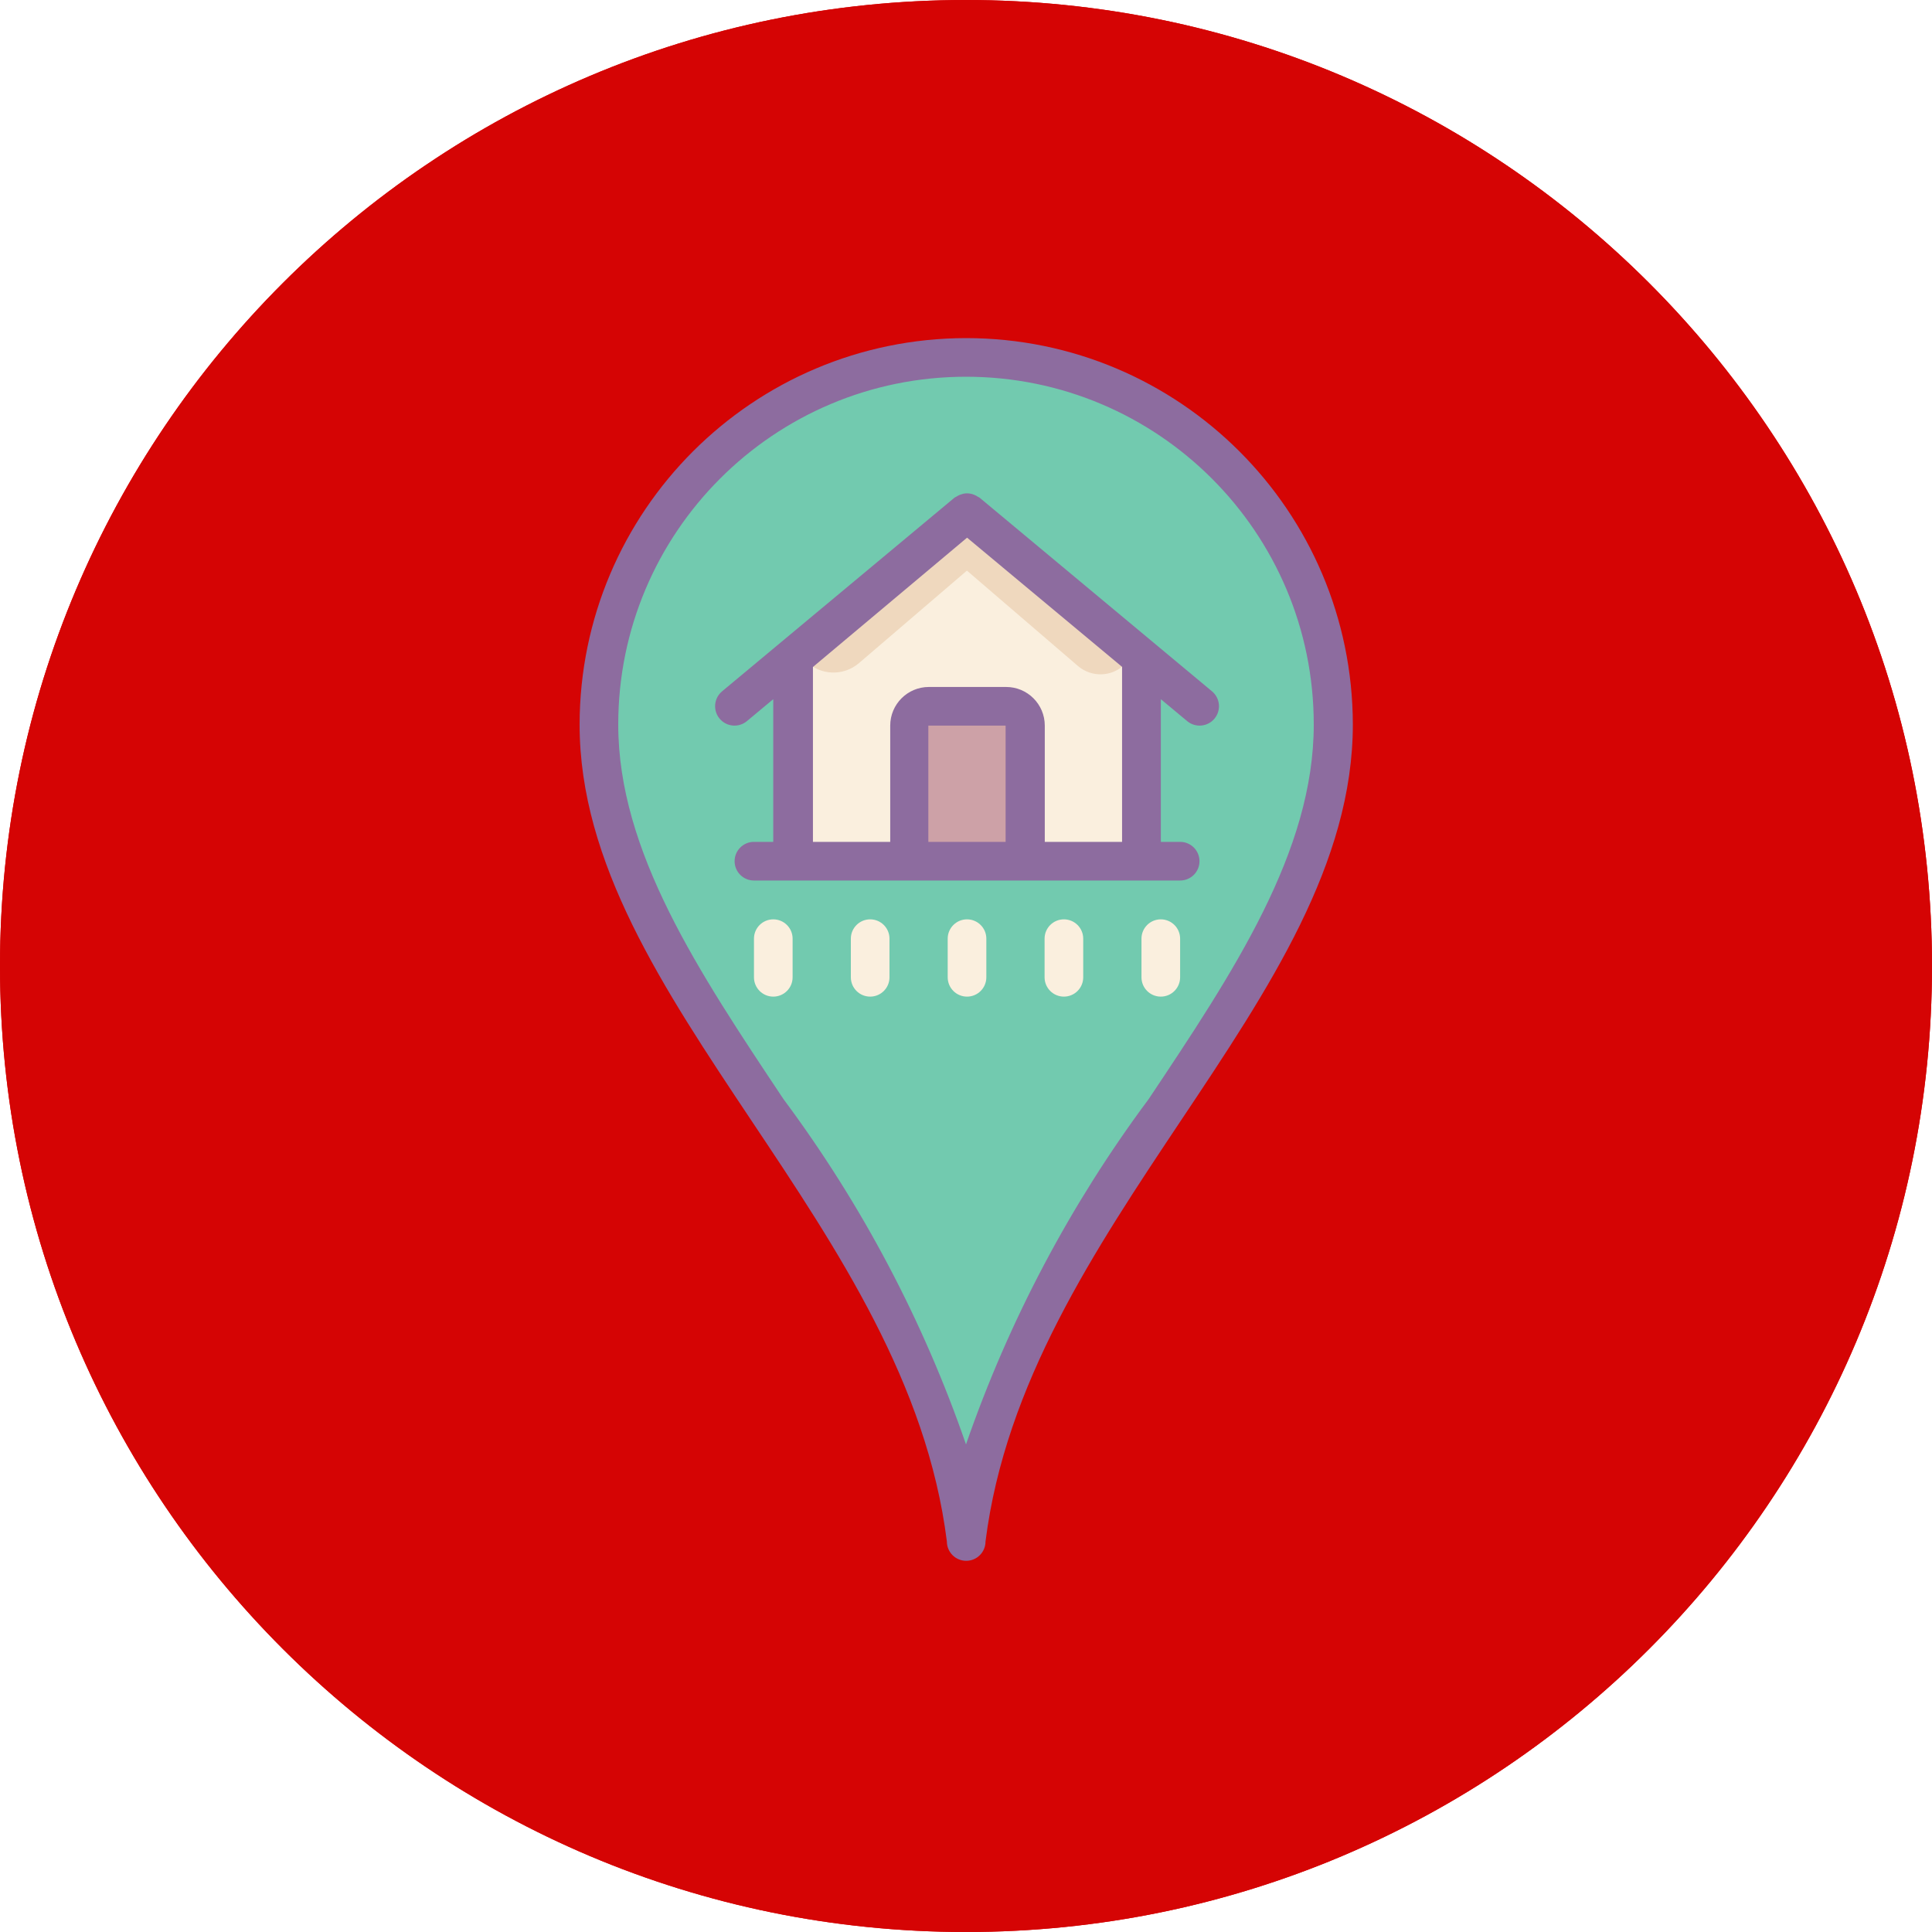
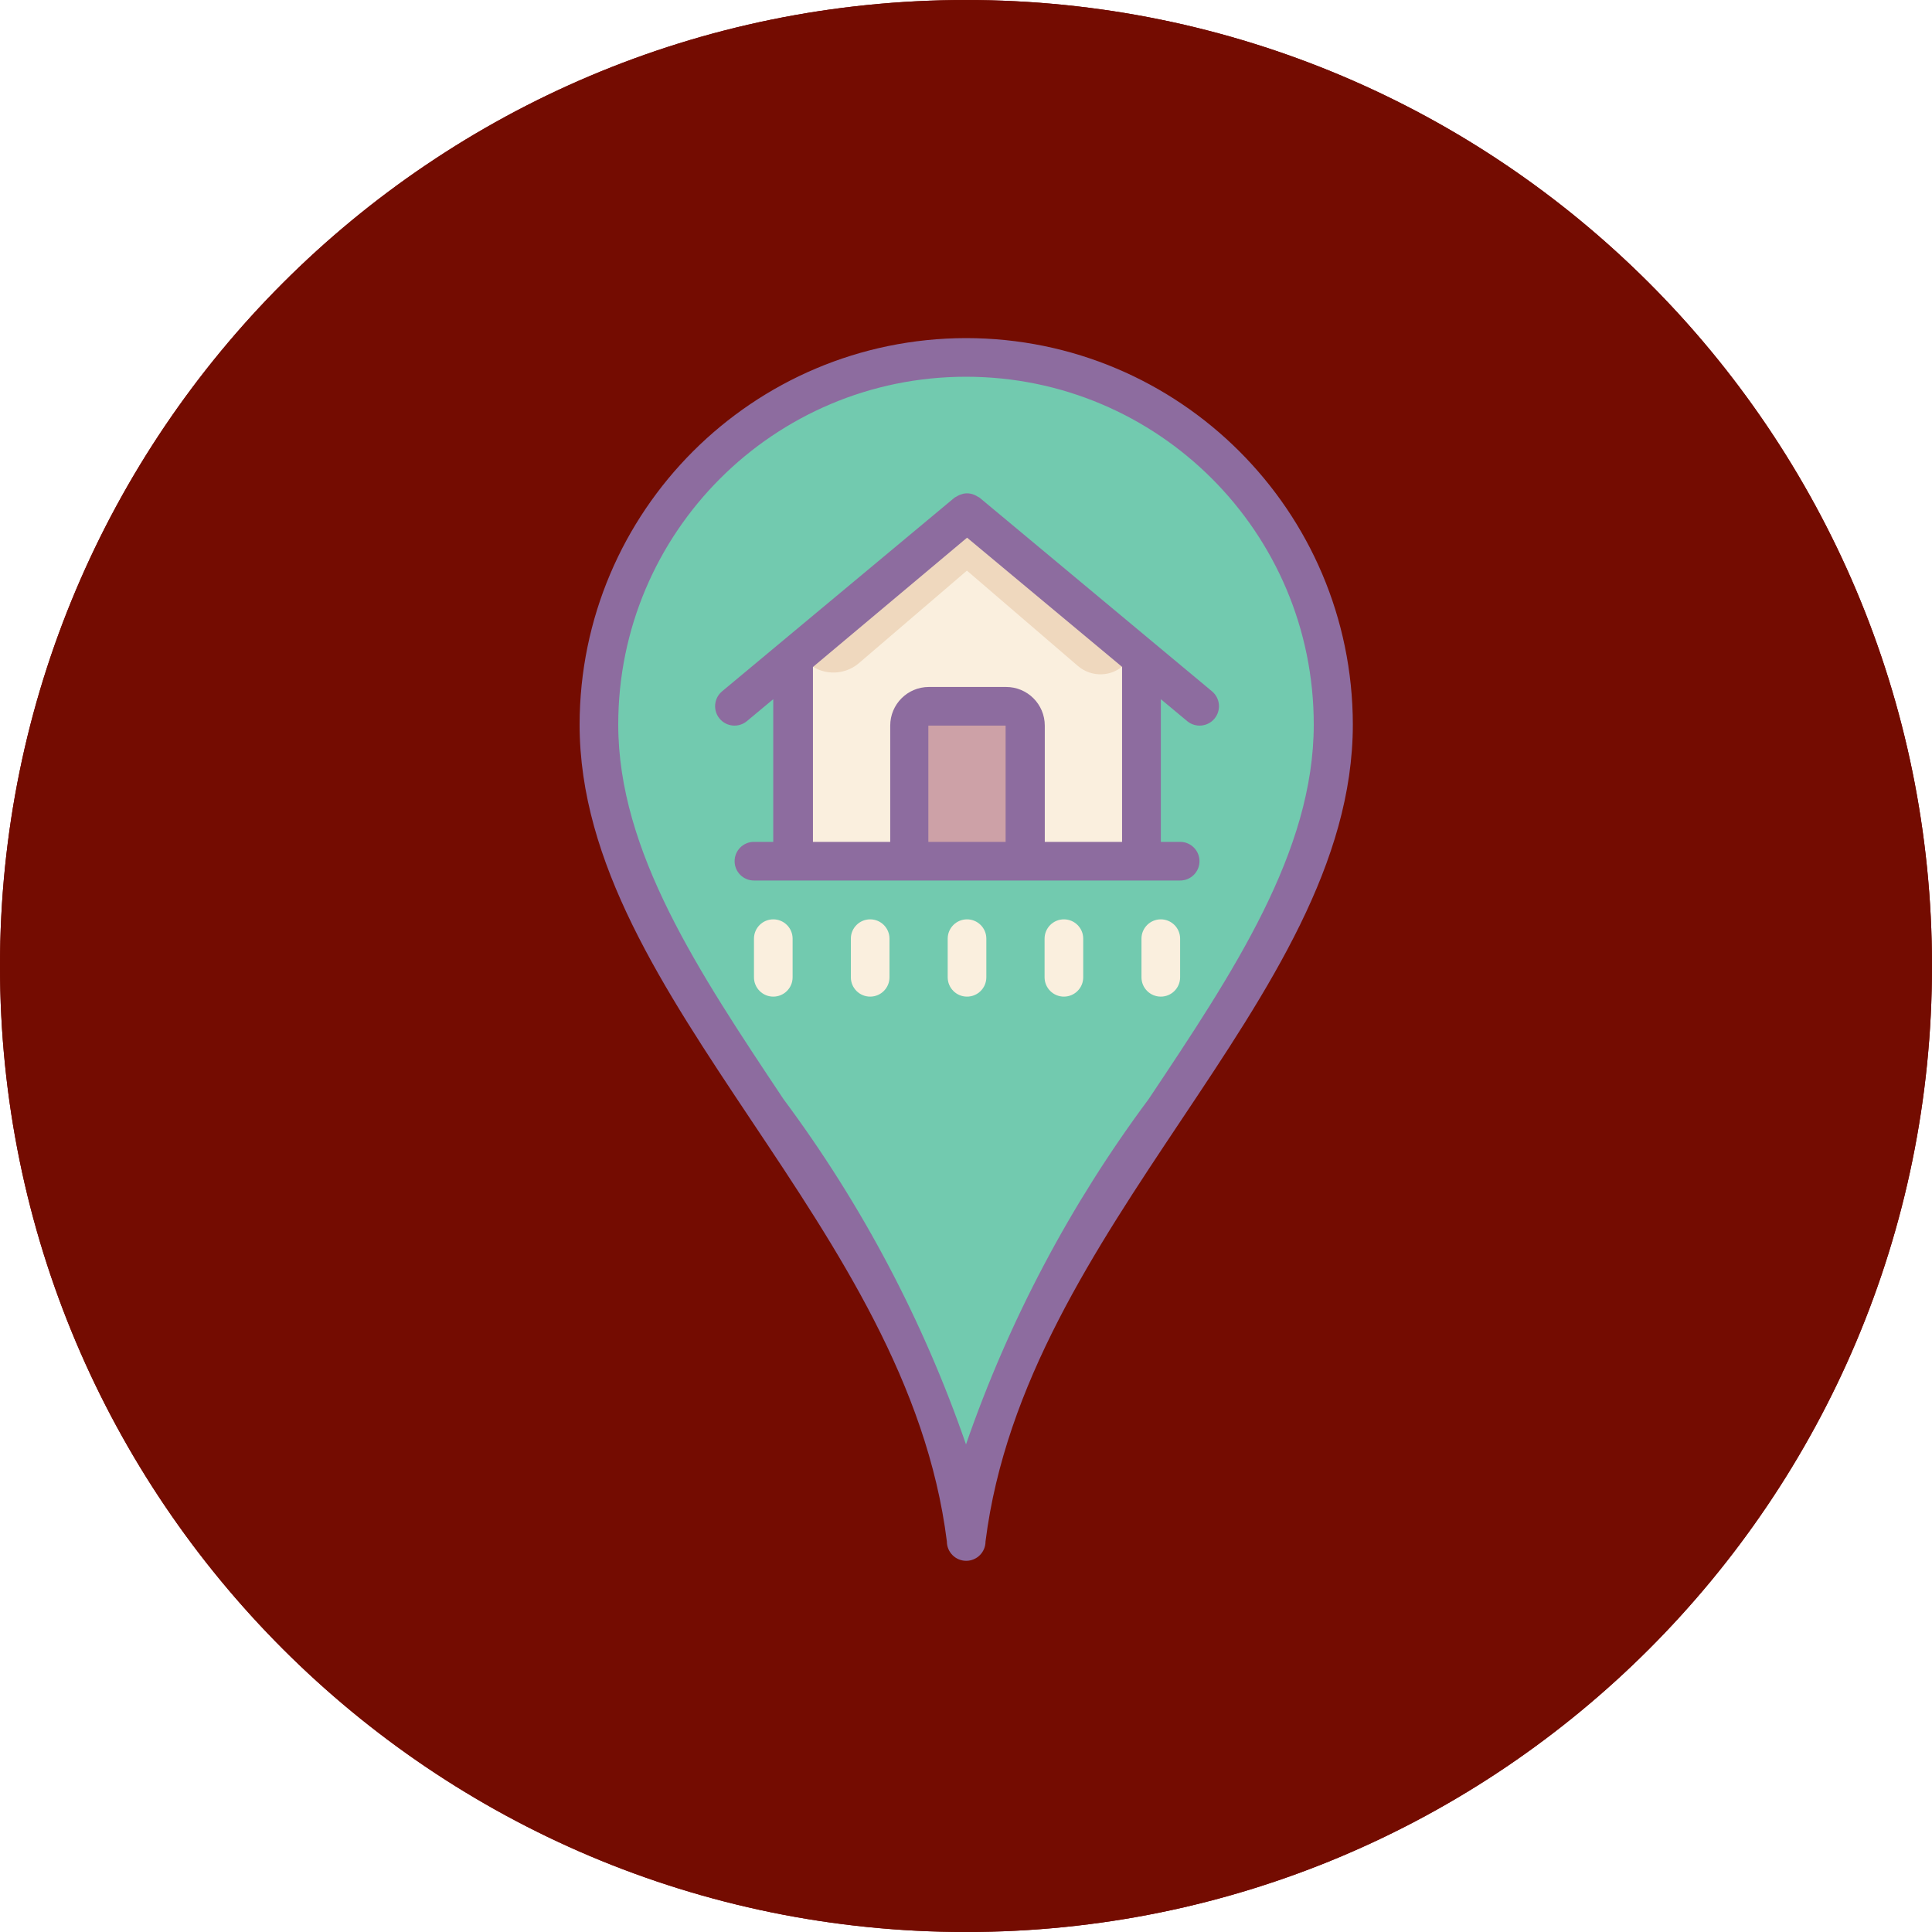
<svg xmlns="http://www.w3.org/2000/svg" width="40" height="40" viewBox="0 0 40 40">
  <g id="hostel_finder_icon" transform="translate(-4020 -1117)">
-     <circle id="Ellipse_3" data-name="Ellipse 3" cx="20" cy="20" r="20" transform="translate(4020 1117)" fill="#d50404" />
+     <circle id="Ellipse_3" data-name="Ellipse 3" cx="20" cy="20" r="20" transform="translate(4020 1117)" fill="#740c01" />
    <path id="Path_54" data-name="Path 54" d="M13,8.6a7.6,7.6,0,1,1,15.2,0c0,5.49-6.756,10.136-7.6,16.866C19.758,18.739,13,14.093,13,8.6Z" transform="translate(4019.401 1123.401)" fill="#72caaf" />
    <path id="Path_55" data-name="Path 55" d="M23,12.209V16.22h2.407V13.011h2.407V16.22H30.22V12.209L26.61,9Z" transform="translate(4013.412 1118.61)" fill="#faefde" />
    <path id="Path_56" data-name="Path 56" d="M29,19h2.407v3.209H29Z" transform="translate(4009.819 1112.621)" fill="#cda1a7" />
    <path id="Path_57" data-name="Path 57" d="M23.66,12.275l.006.006a.812.812,0,0,0,1.1.042l2.236-1.916,2.3,1.976a.717.717,0,0,0,.971-.038l.334.067L27.1,9.34Z" transform="translate(4013.017 1118.407)" fill="#efd8be" />
    <path id="Path_58" data-name="Path 58" d="M20,0a8.012,8.012,0,0,0-8,8c0,2.869,1.728,5.458,3.557,8.2,1.789,2.678,3.638,5.448,4.047,8.715a.4.4,0,0,0,.8,0c.411-3.267,2.259-6.037,4.047-8.717,1.83-2.741,3.558-5.331,3.558-8.2A8.012,8.012,0,0,0,20,0ZM23.78,15.758A26.465,26.465,0,0,0,20,22.905a26.429,26.429,0,0,0-3.778-7.148C14.465,13.121,12.8,10.63,12.8,8A7.2,7.2,0,1,1,27.2,8C27.2,10.63,25.541,13.121,23.78,15.758Z" transform="translate(4020 1124)" fill="#8d6c9f" />
    <path id="Path_59" data-name="Path 59" d="M28.771,12.728a.4.4,0,1,0,.514-.617L24.471,8.1c-.013-.009-.027-.013-.038-.02a.352.352,0,0,0-.072-.038.294.294,0,0,0-.072-.022.408.408,0,0,0-.075-.008.44.44,0,0,0-.077.008.608.608,0,0,0-.071.022.451.451,0,0,0-.072.038.287.287,0,0,0-.038.02l-4.814,4.011a.4.4,0,0,0,.514.617l.545-.454v2.954h-.4a.4.4,0,1,0,0,.8h8.825a.4.4,0,1,0,0-.8h-.4V12.274Zm-5.359,2.5V12.821h1.6v2.407Zm4.011-3.61v3.61h-1.6V12.821a.8.8,0,0,0-.8-.8h-1.6a.8.8,0,0,0-.8.8v2.407h-1.6v-3.61s0-.006,0-.011L24.214,8.93l3.211,2.676S27.423,11.612,27.423,11.617Z" transform="translate(4015.808 1119.202)" fill="#8d6c9f" />
    <path id="Path_60" data-name="Path 60" d="M26.4,30a.4.4,0,0,0-.4.4v.8a.4.4,0,0,0,.8,0v-.8A.4.4,0,0,0,26.4,30Z" transform="translate(4011.616 1106.034)" fill="#faefde" />
    <path id="Path_61" data-name="Path 61" d="M21.4,30a.4.4,0,0,0-.4.4v.8a.4.4,0,0,0,.8,0v-.8A.4.4,0,0,0,21.4,30Z" transform="translate(4014.61 1106.034)" fill="#faefde" />
    <path id="Path_62" data-name="Path 62" d="M31.4,30a.4.4,0,0,0-.4.4v.8a.4.4,0,1,0,.8,0v-.8A.4.4,0,0,0,31.4,30Z" transform="translate(4008.621 1106.034)" fill="#faefde" />
    <path id="Path_63" data-name="Path 63" d="M36.4,30a.4.4,0,0,0-.4.4v.8a.4.4,0,1,0,.8,0v-.8A.4.4,0,0,0,36.4,30Z" transform="translate(4005.627 1106.034)" fill="#faefde" />
    <path id="Path_64" data-name="Path 64" d="M41.4,30a.4.4,0,0,0-.4.4v.8a.4.4,0,1,0,.8,0v-.8A.4.4,0,0,0,41.4,30Z" transform="translate(4002.633 1106.034)" fill="#faefde" />
-     <circle id="Ellipse_3-2" data-name="Ellipse 3" cx="20" cy="20" r="20" transform="translate(4020 1117)" fill="#d50404" />
+     <circle id="Ellipse_3-2" data-name="Ellipse 3" cx="20" cy="20" r="20" transform="translate(4020 1117)" fill="#740c01" />
    <path id="Path_54-2" data-name="Path 54" d="M13,8.6a7.6,7.6,0,1,1,15.2,0c0,5.49-6.756,10.136-7.6,16.866C19.758,18.739,13,14.093,13,8.6Z" transform="translate(4019.401 1123.401)" fill="#72caaf" />
    <path id="Path_55-2" data-name="Path 55" d="M23,12.209V16.22h2.407V13.011h2.407V16.22H30.22V12.209L26.61,9Z" transform="translate(4013.412 1118.61)" fill="#faefde" />
    <path id="Path_56-2" data-name="Path 56" d="M29,19h2.407v3.209H29Z" transform="translate(4009.819 1112.621)" fill="#cda1a7" />
    <path id="Path_57-2" data-name="Path 57" d="M23.66,12.275l.006.006a.812.812,0,0,0,1.1.042l2.236-1.916,2.3,1.976a.717.717,0,0,0,.971-.038l.334.067L27.1,9.34Z" transform="translate(4013.017 1118.407)" fill="#efd8be" />
    <path id="Path_58-2" data-name="Path 58" d="M20,0a8.012,8.012,0,0,0-8,8c0,2.869,1.728,5.458,3.557,8.2,1.789,2.678,3.638,5.448,4.047,8.715a.4.4,0,0,0,.8,0c.411-3.267,2.259-6.037,4.047-8.717,1.83-2.741,3.558-5.331,3.558-8.2A8.012,8.012,0,0,0,20,0ZM23.78,15.758A26.465,26.465,0,0,0,20,22.905a26.429,26.429,0,0,0-3.778-7.148C14.465,13.121,12.8,10.63,12.8,8A7.2,7.2,0,1,1,27.2,8C27.2,10.63,25.541,13.121,23.78,15.758Z" transform="translate(4020 1124)" fill="#8d6c9f" />
    <path id="Path_59-2" data-name="Path 59" d="M28.771,12.728a.4.4,0,1,0,.514-.617L24.471,8.1c-.013-.009-.027-.013-.038-.02a.352.352,0,0,0-.072-.038.294.294,0,0,0-.072-.022.408.408,0,0,0-.075-.008.44.44,0,0,0-.077.008.608.608,0,0,0-.071.022.451.451,0,0,0-.072.038.287.287,0,0,0-.038.02l-4.814,4.011a.4.4,0,0,0,.514.617l.545-.454v2.954h-.4a.4.4,0,1,0,0,.8h8.825a.4.4,0,1,0,0-.8h-.4V12.274Zm-5.359,2.5V12.821h1.6v2.407Zm4.011-3.61v3.61h-1.6V12.821a.8.8,0,0,0-.8-.8h-1.6a.8.8,0,0,0-.8.8v2.407h-1.6v-3.61s0-.006,0-.011L24.214,8.93l3.211,2.676S27.423,11.612,27.423,11.617Z" transform="translate(4015.808 1119.202)" fill="#8d6c9f" />
    <path id="Path_60-2" data-name="Path 60" d="M26.4,30a.4.4,0,0,0-.4.4v.8a.4.4,0,0,0,.8,0v-.8A.4.4,0,0,0,26.4,30Z" transform="translate(4011.616 1106.034)" fill="#faefde" />
    <path id="Path_61-2" data-name="Path 61" d="M21.4,30a.4.4,0,0,0-.4.4v.8a.4.4,0,0,0,.8,0v-.8A.4.4,0,0,0,21.4,30Z" transform="translate(4014.61 1106.034)" fill="#faefde" />
    <path id="Path_62-2" data-name="Path 62" d="M31.4,30a.4.4,0,0,0-.4.4v.8a.4.4,0,1,0,.8,0v-.8A.4.4,0,0,0,31.4,30Z" transform="translate(4008.621 1106.034)" fill="#faefde" />
    <path id="Path_63-2" data-name="Path 63" d="M36.4,30a.4.4,0,0,0-.4.4v.8a.4.4,0,1,0,.8,0v-.8A.4.4,0,0,0,36.4,30Z" transform="translate(4005.627 1106.034)" fill="#faefde" />
    <path id="Path_64-2" data-name="Path 64" d="M41.4,30a.4.4,0,0,0-.4.4v.8a.4.4,0,1,0,.8,0v-.8A.4.4,0,0,0,41.4,30Z" transform="translate(4002.633 1106.034)" fill="#faefde" />
  </g>
</svg>
